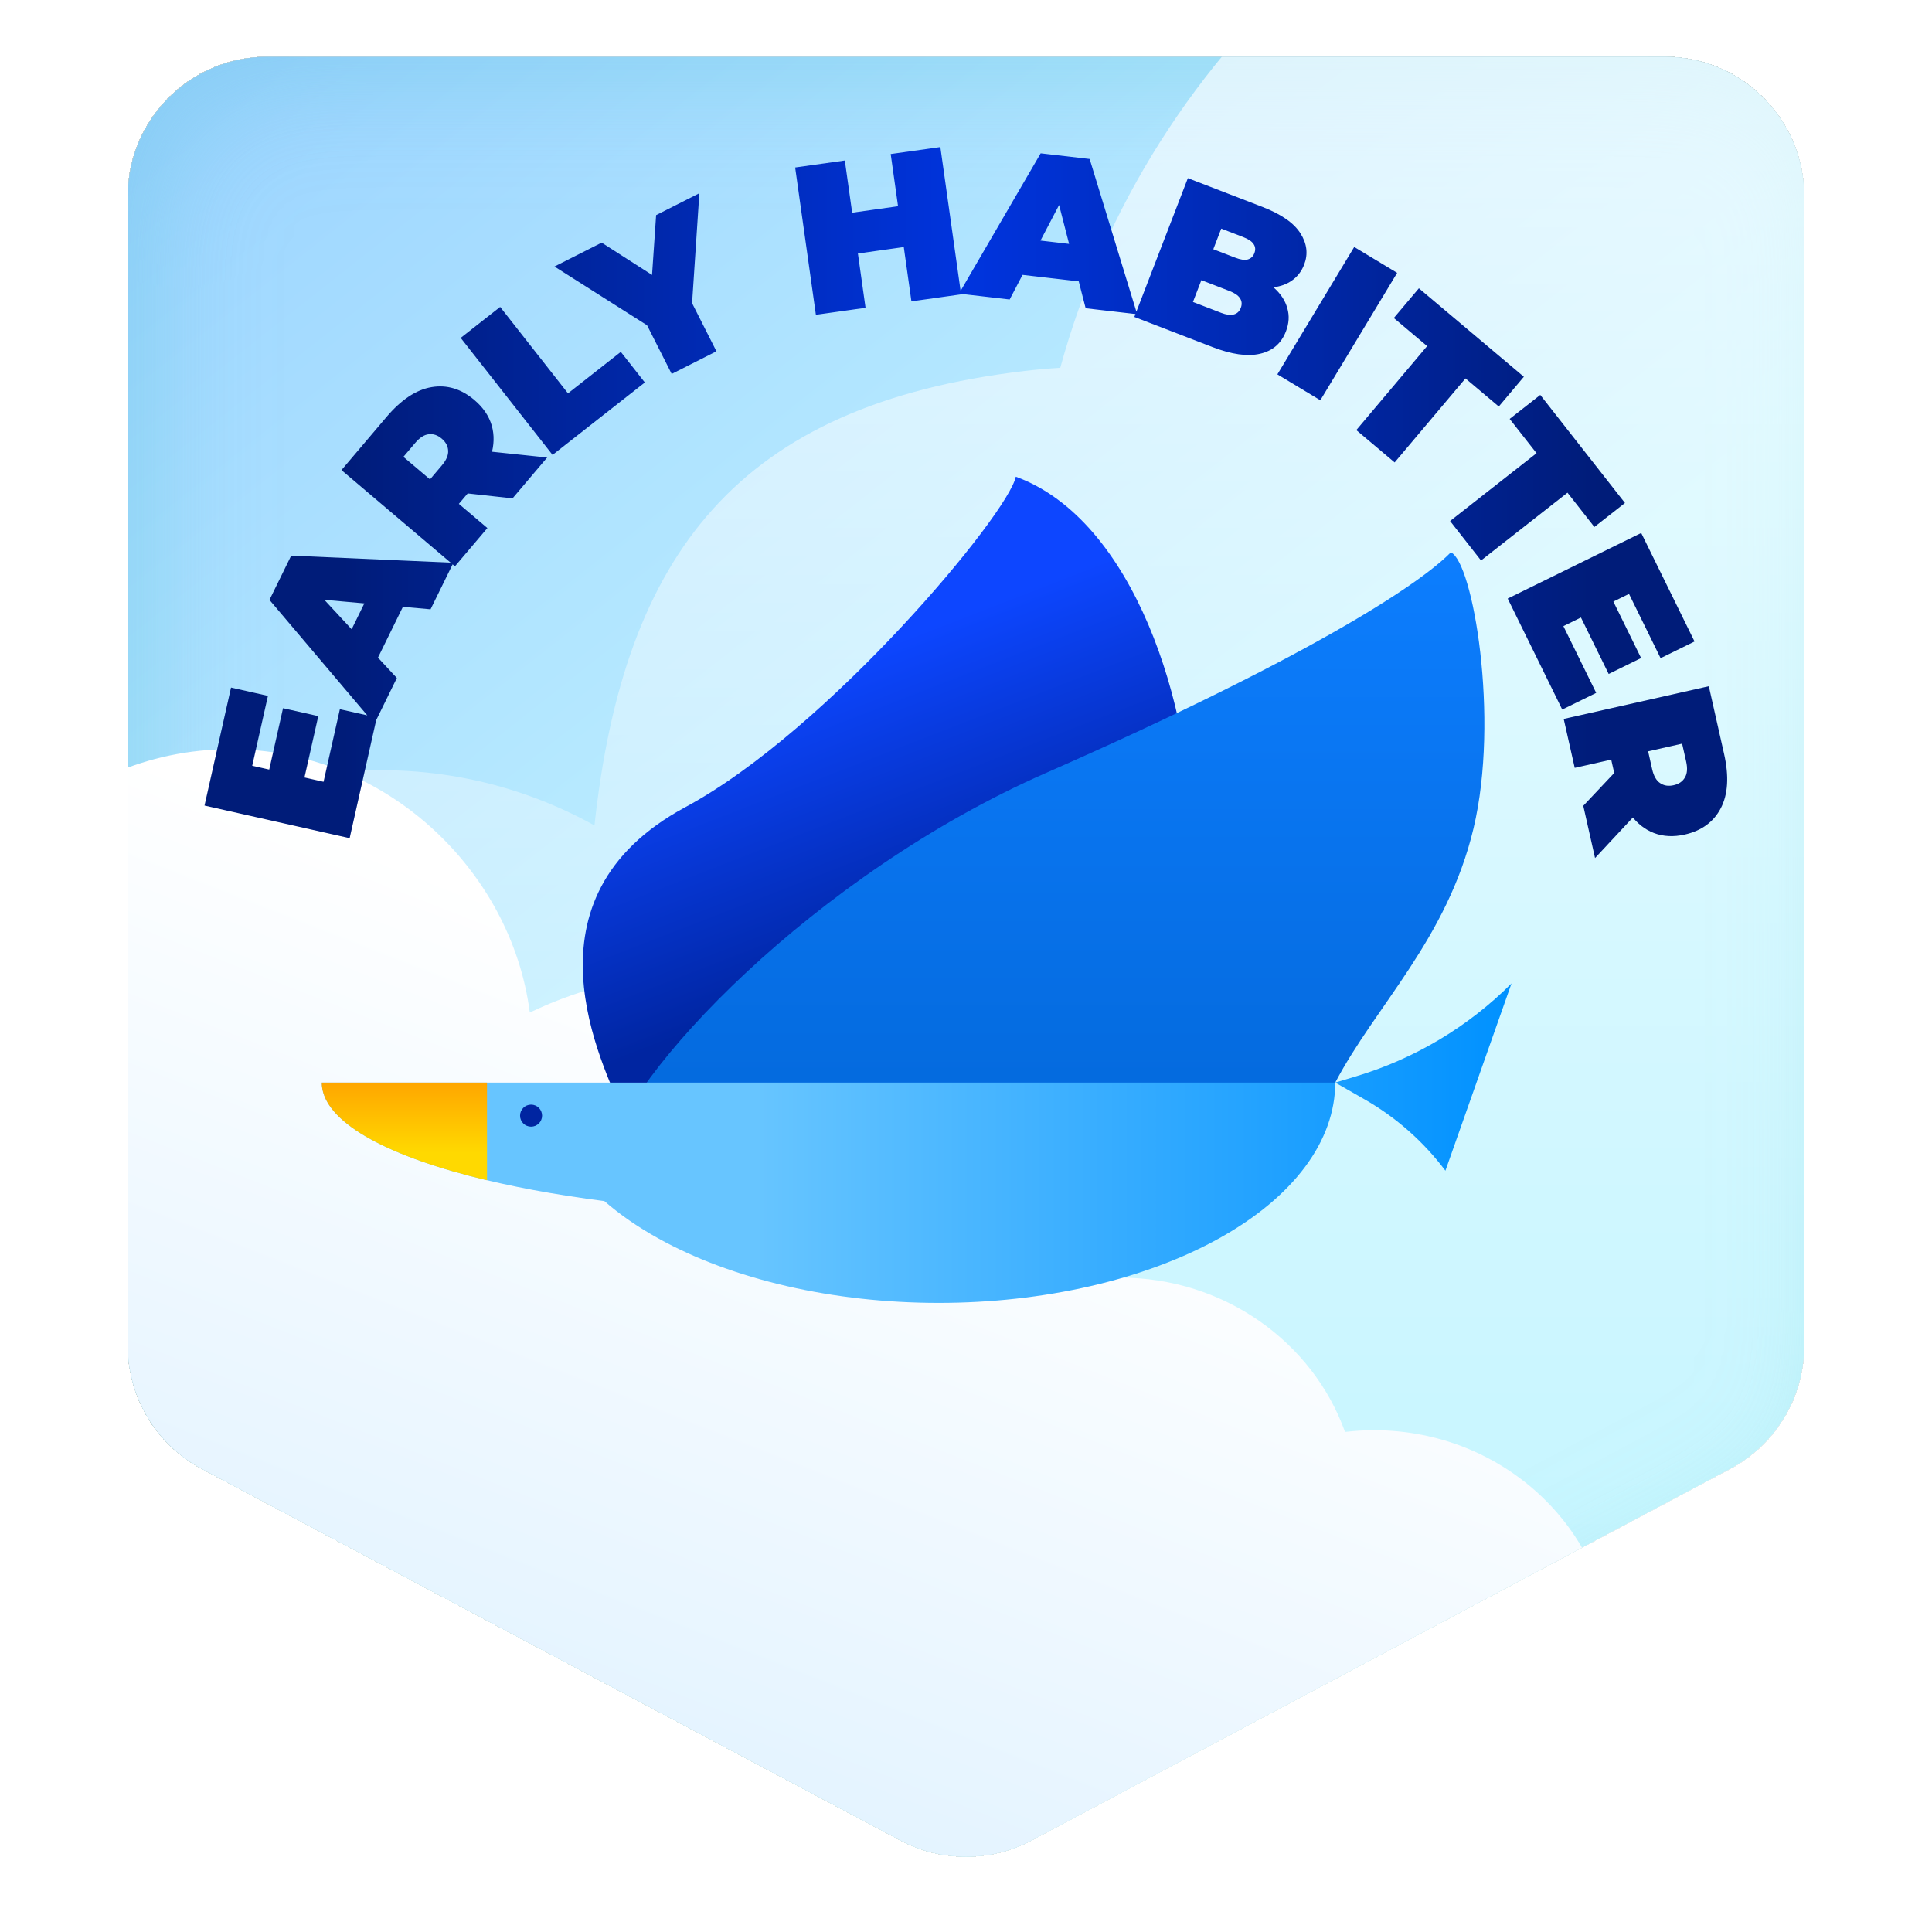
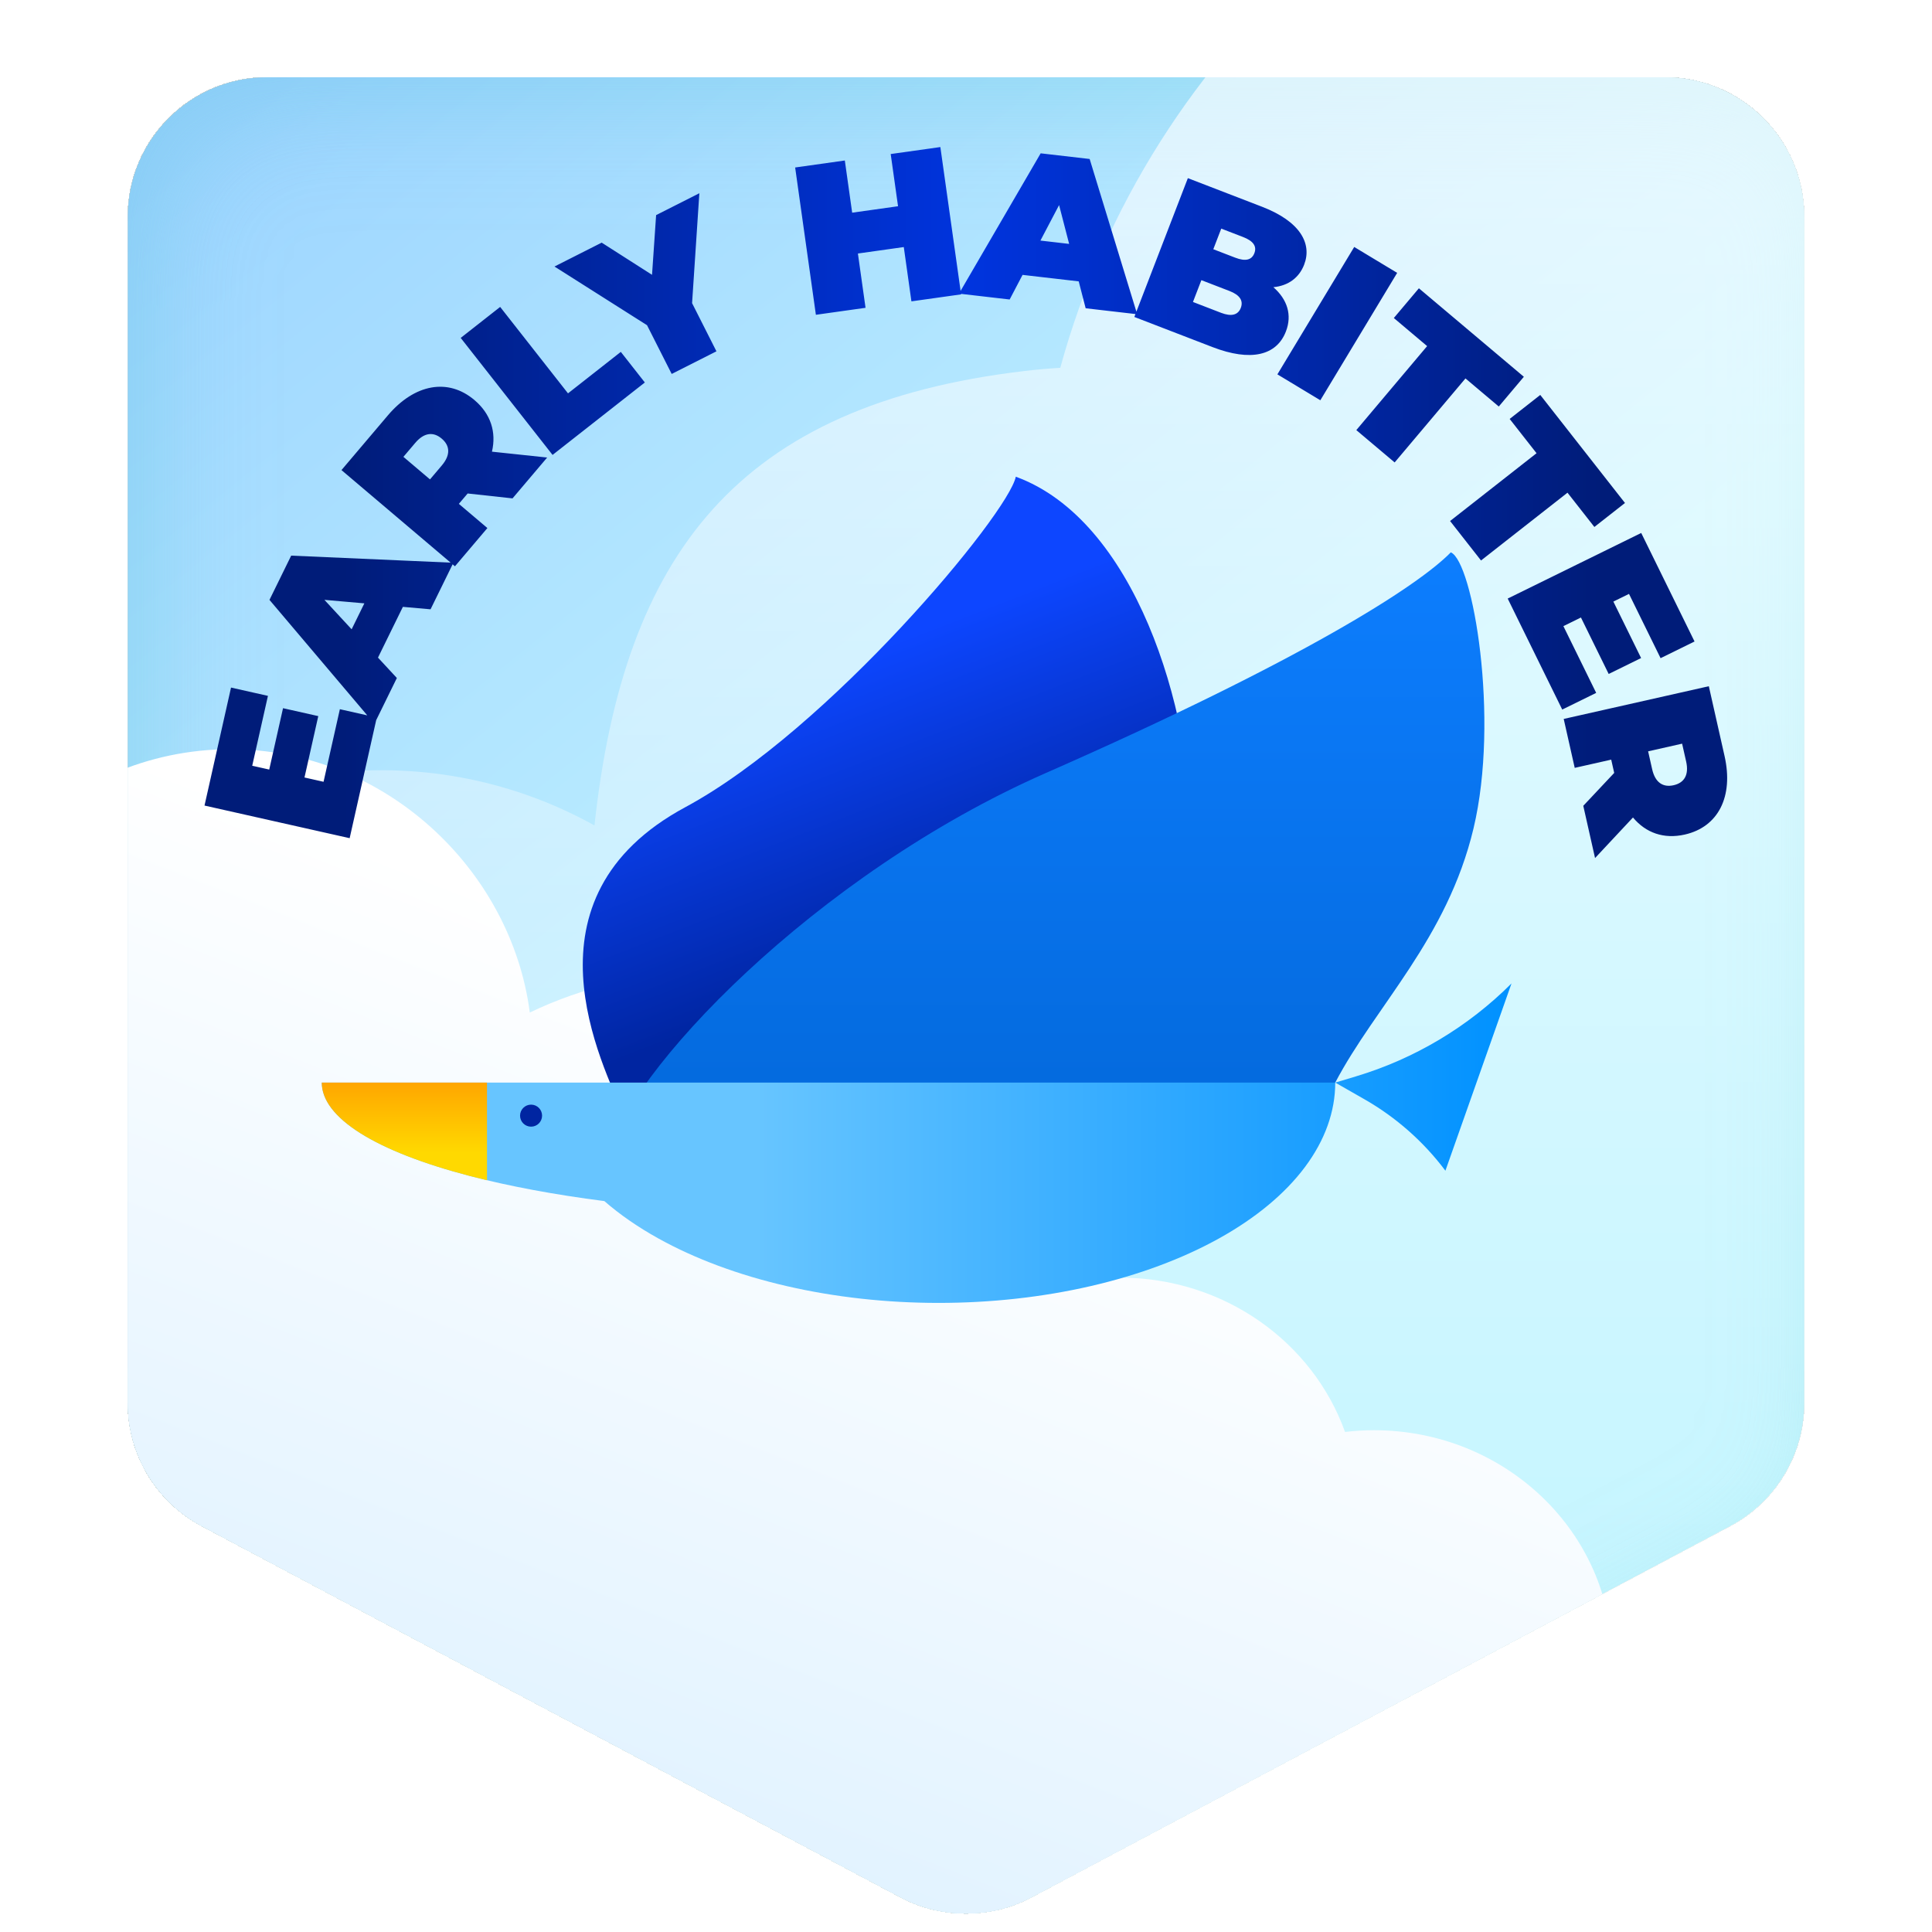
<svg xmlns="http://www.w3.org/2000/svg" width="200" height="200" viewBox="0 0 200 200" fill="none">
  <g filter="url(#filter0_i_7985_117727)">
-     <path d="M106.791 190.508C102.545 192.766 97.455 192.766 93.209 190.508L20.901 152.05C16.18 149.539 13.23 144.629 13.23 139.282V20.342C13.23 12.355 19.705 5.88 27.692 5.88H172.308C180.295 5.88 186.769 12.355 186.769 20.342L186.77 139.282C186.77 144.629 183.819 149.539 179.099 152.05L106.791 190.508Z" fill="url(#paint0_linear_7985_117727)" />
+     <path d="M106.784 196.396C102.542 198.649 97.458 198.649 93.215 196.396L20.907 157.983C16.183 155.474 13.23 150.561 13.23 145.212V22.462C13.23 14.475 19.705 8 27.692 8H172.308C180.295 8 186.769 14.475 186.769 22.462L186.77 145.212C186.77 150.561 183.817 155.474 179.092 157.983L106.784 196.396Z" fill="url(#paint0_linear_7985_117727)" />
  </g>
-   <mask id="mask0_7985_117727" style="mask-type:alpha" maskUnits="userSpaceOnUse" x="13" y="5" width="174" height="188">
-     <path d="M106.791 190.508C102.545 192.766 97.455 192.766 93.209 190.508L20.901 152.05C16.18 149.539 13.23 144.629 13.23 139.282V20.342C13.23 12.355 19.705 5.88 27.692 5.88H172.308C180.295 5.88 186.769 12.355 186.769 20.342L186.77 139.282C186.77 144.629 183.819 149.539 179.099 152.05L106.791 190.508Z" fill="url(#paint1_linear_7985_117727)" />
+   <mask id="mask0_7985_117727" style="mask-type:alpha" maskUnits="userSpaceOnUse" x="13" y="8" width="174" height="191">
+     <path d="M106.784 196.396C102.542 198.649 97.458 198.649 93.215 196.396L20.907 157.983C16.183 155.474 13.23 150.561 13.23 145.212V22.462C13.23 14.475 19.705 8 27.692 8H172.308C180.295 8 186.769 14.475 186.769 22.462L186.77 145.212C186.77 150.561 183.817 155.474 179.092 157.983L106.784 196.396Z" fill="url(#paint1_linear_7985_117727)" />
+     <path d="M106.784 196.396C102.542 198.649 97.458 198.649 93.215 196.396L20.907 157.983C16.183 155.474 13.23 150.561 13.23 145.212V22.462C13.23 14.475 19.705 8 27.692 8H172.308C180.295 8 186.769 14.475 186.769 22.462L186.77 145.212C186.77 150.561 183.817 155.474 179.092 157.983L106.784 196.396Z" fill="url(#paint2_linear_7985_117727)" />
  </mask>
  <g mask="url(#mask0_7985_117727)">
-     <path d="M184.454 -25.67C220.391 -29.905 277.682 -12.12 294.66 16.903C301.471 14.212 308.745 12.347 316.372 11.448C363.185 5.93 405.546 38.877 410.986 85.038C411.771 91.695 411.737 98.263 410.977 104.647C412.775 106.991 413.866 109.464 414.174 112.079C414.945 118.626 410.821 125.476 402.575 132.377C390.126 156.963 365.775 175.109 336.075 178.61C323.185 180.129 310.636 178.722 299.099 174.936C262.807 184.31 220.06 192.284 174.027 197.71C98.904 206.565 30.715 206.805 -15.983 200.011C-17.389 200.277 -18.812 200.5 -20.255 200.67C-39.624 202.953 -57.904 195.899 -70.498 183.114C-75.16 179.746 -78.112 176.026 -79.135 171.957C-83.263 165.053 -86.042 157.208 -87.042 148.724C-90.883 116.14 -80.49 78.599 -47.445 74.704C-26.732 72.263 -7.257 80.493 5.342 94.999C12.464 86.972 22.503 81.414 34.071 80.051C43.969 78.884 53.488 80.971 61.539 85.449C64.589 57.315 76.386 41.901 106.065 38.403C107.301 38.257 108.533 38.148 109.759 38.075C118.856 4.811 147.676 -21.335 184.454 -25.67Z" fill="url(#paint2_linear_7985_117727)" />
-     <path d="M23.865 77.556C39.792 77.556 52.923 90.011 54.845 104.815C60.366 102.165 66.591 100.668 73.182 100.668C93.108 100.668 109.72 114.293 113.48 132.375C114.284 132.299 115.099 132.258 115.924 132.258C126.729 132.258 135.904 138.938 139.237 148.232C140.217 148.118 141.214 148.053 142.226 148.053C155.845 148.053 166.885 158.66 166.885 171.745C166.885 184.83 147.298 206.063 133.68 206.063C129.546 206.063 129.809 206.063 120.541 206.063C109.418 206.063 110.78 206.063 99.485 206.063C62.26 206.063 32.084 184.83 32.084 171.745C32.084 168.091 1.387 164.627 5.589 161.537C1.448 155.374 -0.964 148.037 -0.964 140.155C-0.964 139.261 -0.932 138.373 -0.871 137.493C-3.518 138.194 -6.304 138.576 -9.184 138.576C-26.434 138.576 -7.37 125.14 -7.37 108.566C-7.37 91.992 6.614 77.556 23.865 77.556Z" fill="url(#paint3_linear_7985_117727)" />
-     <path d="M70.943 83.559C53.452 92.978 62.318 110.058 64.618 115.49H112.937C114.471 109.419 123.401 100.784 123.401 86.98C123.401 73.177 117.426 53.821 105.155 49.348C104.388 53.182 85.767 75.576 70.943 83.559Z" fill="url(#paint4_linear_7985_117727)" />
-     <path d="M108.265 80.02C84.395 90.504 64.692 111.156 62.797 120.052L138.223 112.069C142.391 104.127 149.809 97.2 152.537 85.762C155.265 74.324 152.461 58.13 150.187 57.177C146.777 60.672 134.763 68.381 108.265 80.02Z" fill="url(#paint5_linear_7985_117727)" />
-     <path d="M138.224 112.068C138.224 115.063 137.162 118.03 135.099 120.797C133.036 123.564 130.011 126.078 126.199 128.196C122.387 130.314 117.862 131.995 112.882 133.141C107.901 134.287 102.562 134.876 97.171 134.876C91.779 134.876 86.44 134.287 81.459 133.141C76.479 131.995 71.954 130.314 68.142 128.196C66.031 127.023 64.161 125.728 62.563 124.336C57.427 123.675 52.733 122.803 48.673 121.744C43.802 120.473 39.939 118.965 37.303 117.305C34.666 115.644 33.309 113.865 33.309 112.068H138.224Z" fill="url(#paint6_linear_7985_117727)" />
-     <path d="M149.628 121.191C147.371 118.182 144.521 115.667 141.256 113.801L138.224 112.068L140.36 111.427C146.444 109.601 151.979 106.296 156.47 101.805L149.628 121.191Z" fill="url(#paint7_linear_7985_117727)" />
-     <path d="M50.415 112.07V122.178C49.823 122.037 49.242 121.894 48.673 121.746C43.803 120.475 39.939 118.967 37.303 117.307C34.667 115.646 33.31 113.867 33.31 112.07H50.415Z" fill="url(#paint8_linear_7985_117727)" />
-     <circle cx="54.976" cy="115.491" r="1.14" fill="#0025A1" />
-     <path d="M36.196 86.768L21.171 83.391L23.916 71.177L27.737 72.036L26.11 79.27L33.494 80.93L35.183 73.417L39.004 74.276L36.196 86.768ZM31.442 80.829L27.793 80.009L29.299 73.312L32.948 74.132L31.442 80.829ZM38.758 74.926L27.896 62.1L30.144 57.518L46.935 58.256L44.571 63.075L30.767 61.842L31.658 60.025L41.083 70.186L38.758 74.926ZM38.111 70.15L35.335 67.317L38.455 60.957L42.394 61.419L38.111 70.15ZM47.096 58.623L35.349 48.664L40.002 43.177C41.529 41.376 43.087 40.342 44.678 40.076C46.269 39.809 47.747 40.255 49.112 41.412C50.018 42.18 50.617 43.062 50.907 44.058C51.186 45.044 51.157 46.087 50.821 47.187C50.495 48.275 49.867 49.367 48.937 50.464L46.007 53.921L45.873 50.779L50.454 54.663L47.096 58.623ZM53.057 51.592L46.331 50.85L49.888 46.655L56.642 47.363L53.057 51.592ZM46.309 51.149L43.019 51.389L45.737 48.183C46.201 47.635 46.42 47.128 46.392 46.662C46.373 46.185 46.151 45.766 45.726 45.406C45.301 45.045 44.852 44.895 44.378 44.955C43.914 45.004 43.449 45.302 42.985 45.85L40.267 49.055L39.965 45.771L46.309 51.149ZM57.201 47.093L47.692 34.98L51.776 31.773L58.799 40.72L64.267 36.427L66.753 39.594L57.201 47.093ZM69.533 38.711L66.484 32.684L68.944 34.916L57.399 27.59L62.287 25.118L70.132 30.149L67.286 31.588L67.921 22.268L72.397 20.004L71.496 33.625L71.117 30.341L74.166 36.368L69.533 38.711ZM94.35 31.196L92.205 15.946L97.346 15.223L99.492 30.473L94.35 31.196ZM84.46 32.587L82.314 17.338L87.456 16.614L89.601 31.864L84.46 32.587ZM88.462 26.293L87.867 22.066L93.314 21.3L93.908 25.526L88.462 26.293ZM99.275 30.397L107.73 15.872L112.801 16.458L117.72 32.529L112.387 31.912L108.934 18.491L110.944 18.724L104.52 31.003L99.275 30.397ZM103.56 28.19L105.301 24.627L112.338 25.44L113.22 29.307L103.56 28.19ZM117.427 32.811L122.967 18.442L130.644 21.402C132.629 22.167 133.956 23.087 134.626 24.163C135.301 25.225 135.427 26.303 135.005 27.398C134.726 28.123 134.27 28.694 133.638 29.111C133.024 29.519 132.271 29.739 131.378 29.772C130.485 29.805 129.478 29.605 128.356 29.173L129.194 28.223C130.316 28.655 131.22 29.185 131.906 29.811C132.606 30.442 133.058 31.143 133.264 31.914C133.489 32.677 133.44 33.475 133.118 34.31C132.638 35.555 131.744 36.327 130.434 36.623C129.139 36.926 127.499 36.694 125.515 35.929L117.427 32.811ZM123.495 31.26L126.41 32.384C126.944 32.59 127.378 32.647 127.712 32.556C128.059 32.469 128.304 32.242 128.447 31.872C128.589 31.503 128.56 31.169 128.361 30.872C128.174 30.581 127.814 30.332 127.281 30.126L124.037 28.875L125.272 25.673L127.859 26.67C128.406 26.881 128.837 26.945 129.152 26.863C129.486 26.771 129.719 26.555 129.851 26.212C129.988 25.857 129.961 25.54 129.769 25.262C129.592 24.989 129.229 24.747 128.682 24.536L126.424 23.665L123.495 31.26ZM132.235 38.754L140.188 25.566L144.634 28.247L136.681 41.435L132.235 38.754ZM140.405 44.524L147.736 35.828L144.288 32.921L146.883 29.843L157.749 39.004L155.154 42.082L151.705 39.175L144.374 47.871L140.405 44.524ZM150.112 53.935L159.063 46.917L156.28 43.368L159.448 40.884L168.217 52.068L165.049 54.552L162.266 51.003L153.315 58.021L150.112 53.935ZM156.076 61.963L169.898 55.172L175.418 66.407L171.903 68.134L168.634 61.48L161.842 64.817L165.237 71.728L161.722 73.454L156.076 61.963ZM163.503 63.608L166.86 61.959L169.887 68.12L166.53 69.769L163.503 63.608ZM161.874 74.424L176.897 71.038L178.479 78.056C178.998 80.36 178.885 82.227 178.14 83.658C177.395 85.089 176.15 86.001 174.404 86.394C173.245 86.656 172.181 86.602 171.211 86.234C170.255 85.864 169.44 85.213 168.764 84.283C168.091 83.367 167.597 82.208 167.281 80.806L166.285 76.385L168.874 78.169L163.015 79.489L161.874 74.424ZM163.9 83.417L168.541 78.492L169.75 83.857L165.119 88.825L163.9 83.417ZM168.316 78.295L170.105 75.524L171.029 79.623C171.187 80.324 171.46 80.803 171.849 81.062C172.241 81.334 172.709 81.409 173.253 81.286C173.797 81.164 174.187 80.895 174.424 80.481C174.665 80.081 174.706 79.531 174.548 78.829L173.624 74.73L176.429 76.466L168.316 78.295Z" fill="url(#paint9_linear_7985_117727)" />
+     <path d="M184.454 -25.669C220.391 -29.904 277.682 -12.119 294.66 16.904C301.471 14.213 308.745 12.348 316.372 11.449C363.185 5.931 405.546 38.878 410.986 85.039C411.771 91.696 411.737 98.264 410.977 104.648C412.775 106.992 413.866 109.465 414.174 112.08C414.945 118.627 410.821 125.477 402.575 132.378C390.126 156.963 365.775 175.11 336.075 178.611C323.185 180.13 310.636 178.723 299.099 174.937C262.807 184.311 220.06 192.285 174.027 197.711C98.904 206.566 30.715 206.806 -15.983 200.012C-17.389 200.278 -18.812 200.501 -20.255 200.671C-39.624 202.954 -57.904 195.9 -70.498 183.115C-75.16 179.747 -78.112 176.027 -79.135 171.958C-83.263 165.054 -86.042 157.209 -87.042 148.725C-90.883 116.141 -80.49 78.6 -47.445 74.705C-26.732 72.264 -7.257 80.494 5.342 94.999C12.464 86.973 22.503 81.415 34.071 80.052C43.969 78.885 53.488 80.972 61.539 85.45C64.589 57.316 76.386 41.902 106.065 38.404C107.301 38.258 108.533 38.149 109.759 38.076C118.856 4.812 147.676 -21.334 184.454 -25.669Z" fill="url(#paint3_linear_7985_117727)" />
+     <path d="M23.865 77.558C39.792 77.558 52.923 90.013 54.845 104.816C60.366 102.167 66.591 100.67 73.182 100.67C93.108 100.67 109.72 114.295 113.48 132.377C114.284 132.301 115.099 132.26 115.924 132.26C126.729 132.26 135.904 138.939 139.237 148.234C140.217 148.12 141.214 148.055 142.226 148.055C155.845 148.055 166.885 158.662 166.885 171.747C166.885 184.832 147.298 206.065 133.68 206.065C129.546 206.065 129.809 206.065 120.541 206.065C109.418 206.065 110.78 206.065 99.485 206.065C62.26 206.065 32.084 184.832 32.084 171.747C32.084 168.093 1.387 164.629 5.589 161.539C1.448 155.376 -0.964 148.039 -0.964 140.157C-0.964 139.263 -0.932 138.375 -0.871 137.495C-3.518 138.196 -6.304 138.578 -9.184 138.578C-26.434 138.578 -7.37 125.142 -7.37 108.568C-7.37 91.994 6.614 77.558 23.865 77.558Z" fill="url(#paint4_linear_7985_117727)" />
+     <path d="M70.943 83.56C53.452 92.978 62.318 110.059 64.618 115.491H112.937C114.471 109.42 123.401 100.785 123.401 86.981C123.401 73.178 117.426 53.822 105.155 49.349C104.388 53.183 85.767 75.577 70.943 83.56Z" fill="url(#paint5_linear_7985_117727)" />
+     <path d="M108.265 80.021C84.395 90.505 64.692 111.157 62.797 120.053L138.223 112.07C142.391 104.128 149.809 97.201 152.537 85.763C155.265 74.325 152.461 58.131 150.187 57.178C146.777 60.673 134.763 68.382 108.265 80.021Z" fill="url(#paint6_linear_7985_117727)" />
+     <path d="M138.224 112.069C138.224 115.064 137.162 118.031 135.099 120.798C133.036 123.565 130.011 126.079 126.199 128.197C122.387 130.315 117.862 131.996 112.882 133.142C107.901 134.288 102.562 134.877 97.171 134.877C91.779 134.877 86.44 134.288 81.459 133.142C76.479 131.996 71.954 130.315 68.142 128.197C66.031 127.024 64.161 125.729 62.563 124.337C57.427 123.676 52.733 122.804 48.673 121.745C43.802 120.474 39.939 118.966 37.303 117.306C34.666 115.645 33.309 113.866 33.309 112.069H138.224Z" fill="url(#paint7_linear_7985_117727)" />
+     <path d="M149.628 121.192C147.371 118.183 144.521 115.668 141.256 113.802L138.224 112.069L140.36 111.428C146.444 109.602 151.979 106.297 156.47 101.806L149.628 121.192Z" fill="url(#paint8_linear_7985_117727)" />
+     <path d="M50.415 112.071V122.179C49.823 122.038 49.242 121.895 48.673 121.747C43.803 120.476 39.939 118.968 37.303 117.308C34.667 115.647 33.31 113.868 33.31 112.071H50.415Z" fill="url(#paint9_linear_7985_117727)" />
+     <circle cx="54.976" cy="115.492" r="1.14" fill="#0025A1" />
  </g>
+   <path d="M33.494 80.93L35.183 73.417L39.004 74.276L36.196 86.768L21.171 83.391L23.916 71.177L27.737 72.036L26.11 79.27L27.871 79.665L29.299 73.312L32.948 74.132L31.52 80.486L33.494 80.93ZM44.571 63.075L41.706 62.822L39.129 68.076L41.083 70.186L38.758 74.926L27.896 62.1L30.144 57.518L46.935 58.256L44.571 63.075ZM36.401 65.145L37.718 62.459L33.583 62.096L36.401 65.145ZM53.057 51.592L48.411 51.085L47.5 52.159L50.454 54.663L47.096 58.623L35.349 48.664L40.144 43.009C42.918 39.737 46.394 39.107 49.112 41.412C50.807 42.849 51.4 44.735 50.926 46.757L56.642 47.363L53.057 51.592ZM45.726 45.406C44.87 44.68 43.909 44.759 42.985 45.85L41.761 47.293L44.513 49.627L45.737 48.183C46.661 47.093 46.582 46.131 45.726 45.406ZM57.201 47.093L47.692 34.98L51.776 31.773L58.799 40.72L64.267 36.427L66.753 39.594L57.201 47.093ZM72.397 20.004L71.644 31.381L74.166 36.368L69.533 38.711L66.981 33.666L57.399 27.59L62.287 25.118L67.498 28.449L67.921 22.268L72.397 20.004ZM92.205 15.946L97.346 15.223L99.492 30.473L94.35 31.196L93.56 25.575L88.81 26.244L89.601 31.864L84.46 32.587L82.314 17.338L87.456 16.614L88.216 22.017L92.965 21.349L92.205 15.946ZM112.387 31.912L111.668 29.127L105.855 28.456L104.52 31.003L99.275 30.397L107.73 15.872L112.801 16.458L117.72 32.529L112.387 31.912ZM107.705 24.904L110.677 25.248L109.636 21.23L107.705 24.904ZM131.819 29.73C133.265 30.995 133.775 32.606 133.118 34.31C132.153 36.814 129.477 37.457 125.515 35.929L117.427 32.811L122.967 18.442L130.644 21.402C134.606 22.929 135.844 25.222 135.005 27.398C134.491 28.732 133.386 29.58 131.819 29.73ZM128.682 24.536L126.424 23.665L125.601 25.8L127.859 26.67C128.946 27.09 129.582 26.91 129.851 26.212C130.12 25.515 129.77 24.955 128.682 24.536ZM126.41 32.384C127.478 32.795 128.162 32.611 128.447 31.872C128.731 31.133 128.348 30.538 127.281 30.126L124.366 29.002L123.495 31.26L126.41 32.384ZM132.235 38.754L140.188 25.566L144.634 28.247L136.681 41.435L132.235 38.754ZM140.405 44.524L147.736 35.828L144.288 32.921L146.883 29.843L157.749 39.004L155.154 42.082L151.705 39.175L144.374 47.871L140.405 44.524ZM150.112 53.935L159.063 46.917L156.28 43.368L159.448 40.884L168.217 52.068L165.049 54.552L162.266 51.003L153.315 58.021L150.112 53.935ZM161.842 64.817L165.237 71.728L161.722 73.454L156.076 61.963L169.898 55.172L175.418 66.407L171.903 68.134L168.634 61.48L167.015 62.275L169.887 68.12L166.53 69.769L163.658 63.924L161.842 64.817ZM163.9 83.417L167.102 80.012L166.792 78.638L163.015 79.489L161.874 74.424L176.897 71.038L178.527 78.271C179.47 82.456 177.881 85.611 174.404 86.394C172.236 86.883 170.373 86.22 169.044 84.626L165.119 88.825L163.9 83.417ZM173.253 81.286C174.347 81.04 174.863 80.225 174.548 78.829L174.132 76.984L170.613 77.777L171.029 79.623C171.343 81.018 172.158 81.533 173.253 81.286Z" fill="url(#paint10_linear_7985_117727)" />
  <defs>
-     <filter id="filter0_i_7985_117727" x="13.23" y="5.88" width="176.481" height="188.937" filterUnits="userSpaceOnUse" color-interpolation-filters="sRGB">
+     <filter id="filter0_i_7985_117727" x="13.23" y="8" width="176.481" height="192.7" filterUnits="userSpaceOnUse" color-interpolation-filters="sRGB">
      <feFlood flood-opacity="0" result="BackgroundImageFix" />
      <feBlend mode="normal" in="SourceGraphic" in2="BackgroundImageFix" result="shape" />
      <feColorMatrix in="SourceAlpha" type="matrix" values="0 0 0 0 0 0 0 0 0 0 0 0 0 0 0 0 0 0 127 0" result="hardAlpha" />
      <feOffset dx="2.941" dy="2.614" />
      <feGaussianBlur stdDeviation="6" />
      <feComposite in2="hardAlpha" operator="arithmetic" k2="-1" k3="1" />
      <feColorMatrix type="matrix" values="0 0 0 0 0.337 0 0 0 0 0.457 0 0 0 0 0.451 0 0 0 0.41 0" />
      <feBlend mode="hard-light" in2="shape" result="effect1_innerShadow_7985_117727" />
    </filter>
-     <linearGradient id="paint0_linear_7985_117727" x1="100" y1="111.492" x2="21.214" y2="11.586" gradientUnits="userSpaceOnUse">
+     <linearGradient id="paint0_linear_7985_117727" x1="100" y1="115.721" x2="19.284" y2="15.372" gradientUnits="userSpaceOnUse">
      <stop stop-color="#C5F5FF" />
      <stop offset="1" stop-color="#9DD5FF" />
    </linearGradient>
-     <linearGradient id="paint1_linear_7985_117727" x1="69.07" y1="32.725" x2="144.755" y2="182.493" gradientUnits="userSpaceOnUse">
-       <stop stop-color="#FF6C9D" />
-       <stop offset="1" stop-color="#FFA8B6" />
+     <linearGradient id="paint1_linear_7985_117727" x1="196.678" y1="168.33" x2="73.55" y2="16.663" gradientUnits="userSpaceOnUse">
+       <stop stop-color="#D1D1D1" />
+       <stop offset="1" stop-color="#ECECEC" />
    </linearGradient>
-     <linearGradient id="paint2_linear_7985_117727" x1="139.879" y1="-80.077" x2="139.879" y2="167.968" gradientUnits="userSpaceOnUse">
+     <linearGradient id="paint2_linear_7985_117727" x1="100" y1="115.721" x2="19.284" y2="15.372" gradientUnits="userSpaceOnUse">
+       <stop stop-color="#C5F5FF" />
+       <stop offset="1" stop-color="#9DD5FF" />
+     </linearGradient>
+     <linearGradient id="paint3_linear_7985_117727" x1="139.879" y1="-80.076" x2="139.879" y2="167.969" gradientUnits="userSpaceOnUse">
      <stop stop-color="white" />
      <stop offset="1" stop-color="white" stop-opacity="0" />
    </linearGradient>
-     <linearGradient id="paint3_linear_7985_117727" x1="86.902" y1="106.573" x2="47.861" y2="206.063" gradientUnits="userSpaceOnUse">
+     <linearGradient id="paint4_linear_7985_117727" x1="86.902" y1="106.575" x2="47.861" y2="206.065" gradientUnits="userSpaceOnUse">
      <stop stop-color="white" />
      <stop offset="1" stop-color="#D9EFFF" />
    </linearGradient>
-     <linearGradient id="paint4_linear_7985_117727" x1="91.865" y1="66.553" x2="102.887" y2="94.909" gradientUnits="userSpaceOnUse">
+     <linearGradient id="paint5_linear_7985_117727" x1="91.865" y1="66.554" x2="102.887" y2="94.91" gradientUnits="userSpaceOnUse">
      <stop stop-color="#0D46FF" />
      <stop offset="1" stop-color="#0025A1" />
    </linearGradient>
-     <linearGradient id="paint5_linear_7985_117727" x1="109.553" y1="56.191" x2="109.553" y2="120.053" gradientUnits="userSpaceOnUse">
+     <linearGradient id="paint6_linear_7985_117727" x1="109.553" y1="56.192" x2="109.553" y2="120.054" gradientUnits="userSpaceOnUse">
      <stop stop-color="#0D7EFF" />
      <stop offset="1" stop-color="#0368DA" />
    </linearGradient>
-     <linearGradient id="paint6_linear_7985_117727" x1="78.302" y1="118.34" x2="156.47" y2="118.34" gradientUnits="userSpaceOnUse">
+     <linearGradient id="paint7_linear_7985_117727" x1="78.302" y1="118.341" x2="156.47" y2="118.341" gradientUnits="userSpaceOnUse">
      <stop stop-color="#67C5FF" />
      <stop offset="1" stop-color="#0091FF" />
    </linearGradient>
-     <linearGradient id="paint7_linear_7985_117727" x1="78.302" y1="118.34" x2="156.47" y2="118.34" gradientUnits="userSpaceOnUse">
+     <linearGradient id="paint8_linear_7985_117727" x1="78.302" y1="118.341" x2="156.47" y2="118.341" gradientUnits="userSpaceOnUse">
      <stop stop-color="#67C5FF" />
      <stop offset="1" stop-color="#0091FF" />
    </linearGradient>
-     <linearGradient id="paint8_linear_7985_117727" x1="41.862" y1="112.07" x2="41.862" y2="119.361" gradientUnits="userSpaceOnUse">
+     <linearGradient id="paint9_linear_7985_117727" x1="41.862" y1="112.071" x2="41.862" y2="119.362" gradientUnits="userSpaceOnUse">
      <stop stop-color="#FFA600" />
      <stop offset="1" stop-color="#FFD900" />
    </linearGradient>
-     <linearGradient id="paint9_linear_7985_117727" x1="165.5" y1="95.426" x2="35.5" y2="95.426" gradientUnits="userSpaceOnUse">
+     <linearGradient id="paint10_linear_7985_117727" x1="165.5" y1="95.426" x2="35.5" y2="95.426" gradientUnits="userSpaceOnUse">
      <stop stop-color="#001C79" />
      <stop offset="0.5" stop-color="#0034DE" />
      <stop offset="1" stop-color="#001C79" />
    </linearGradient>
  </defs>
</svg>
